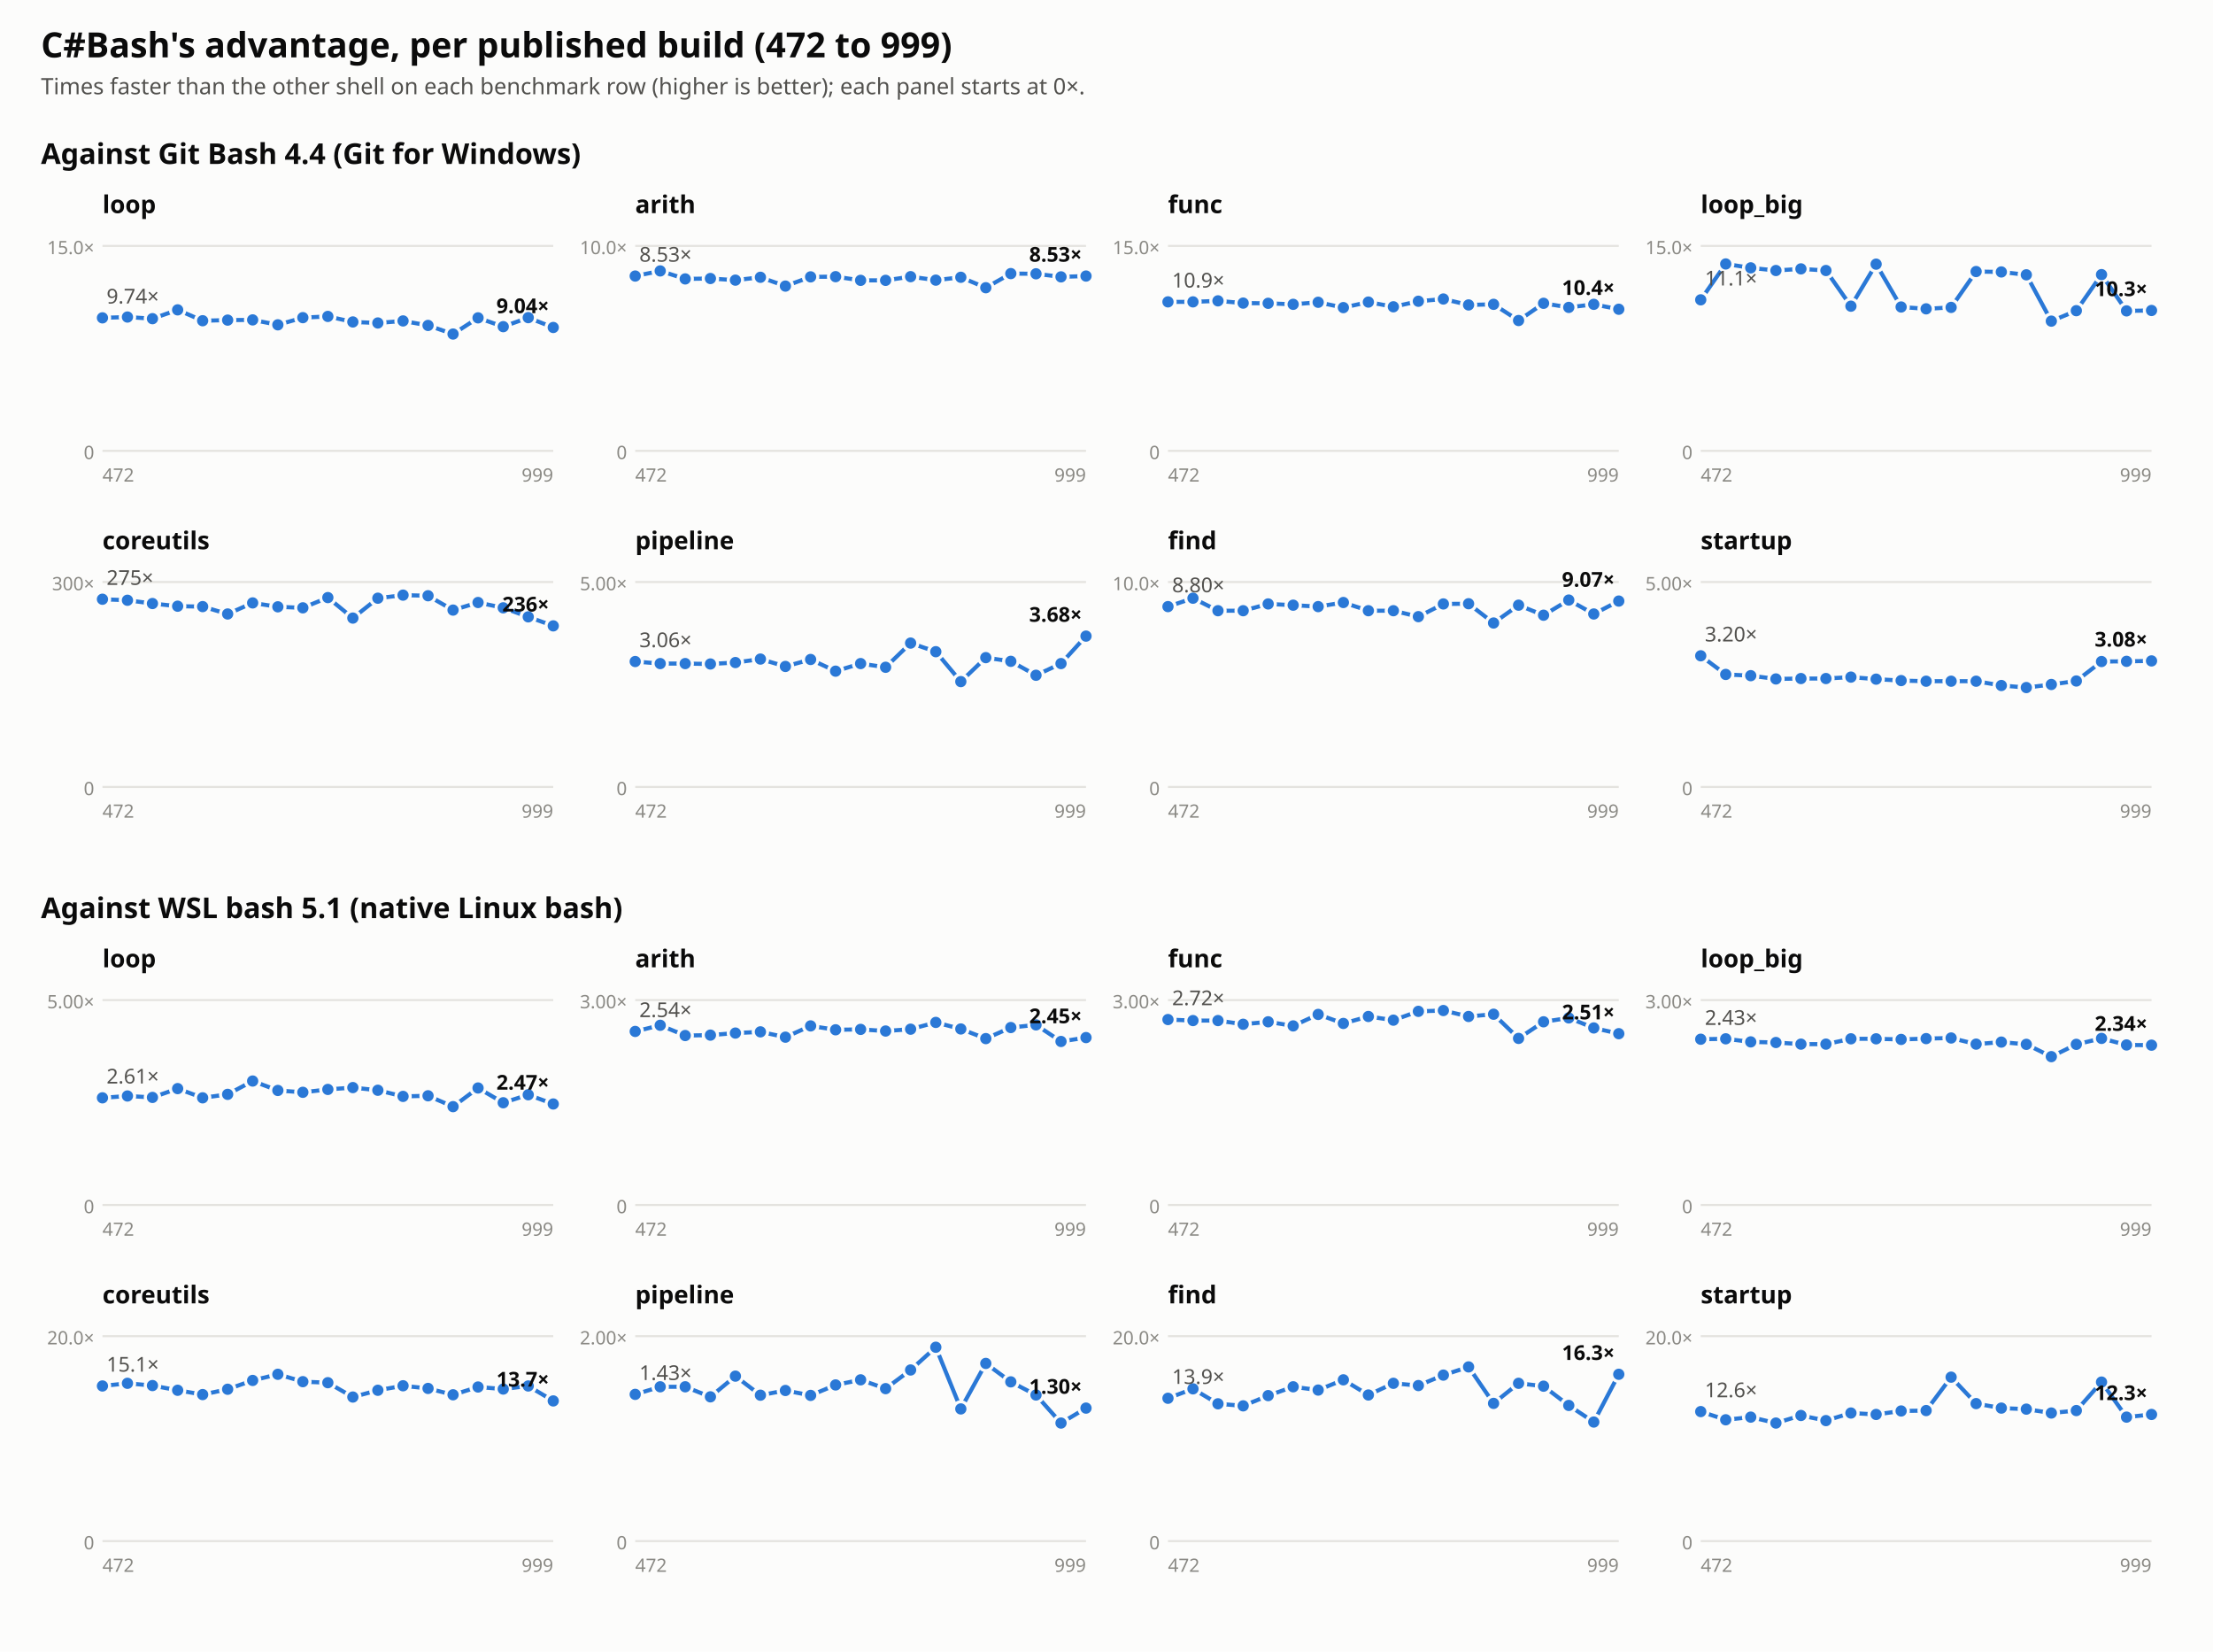
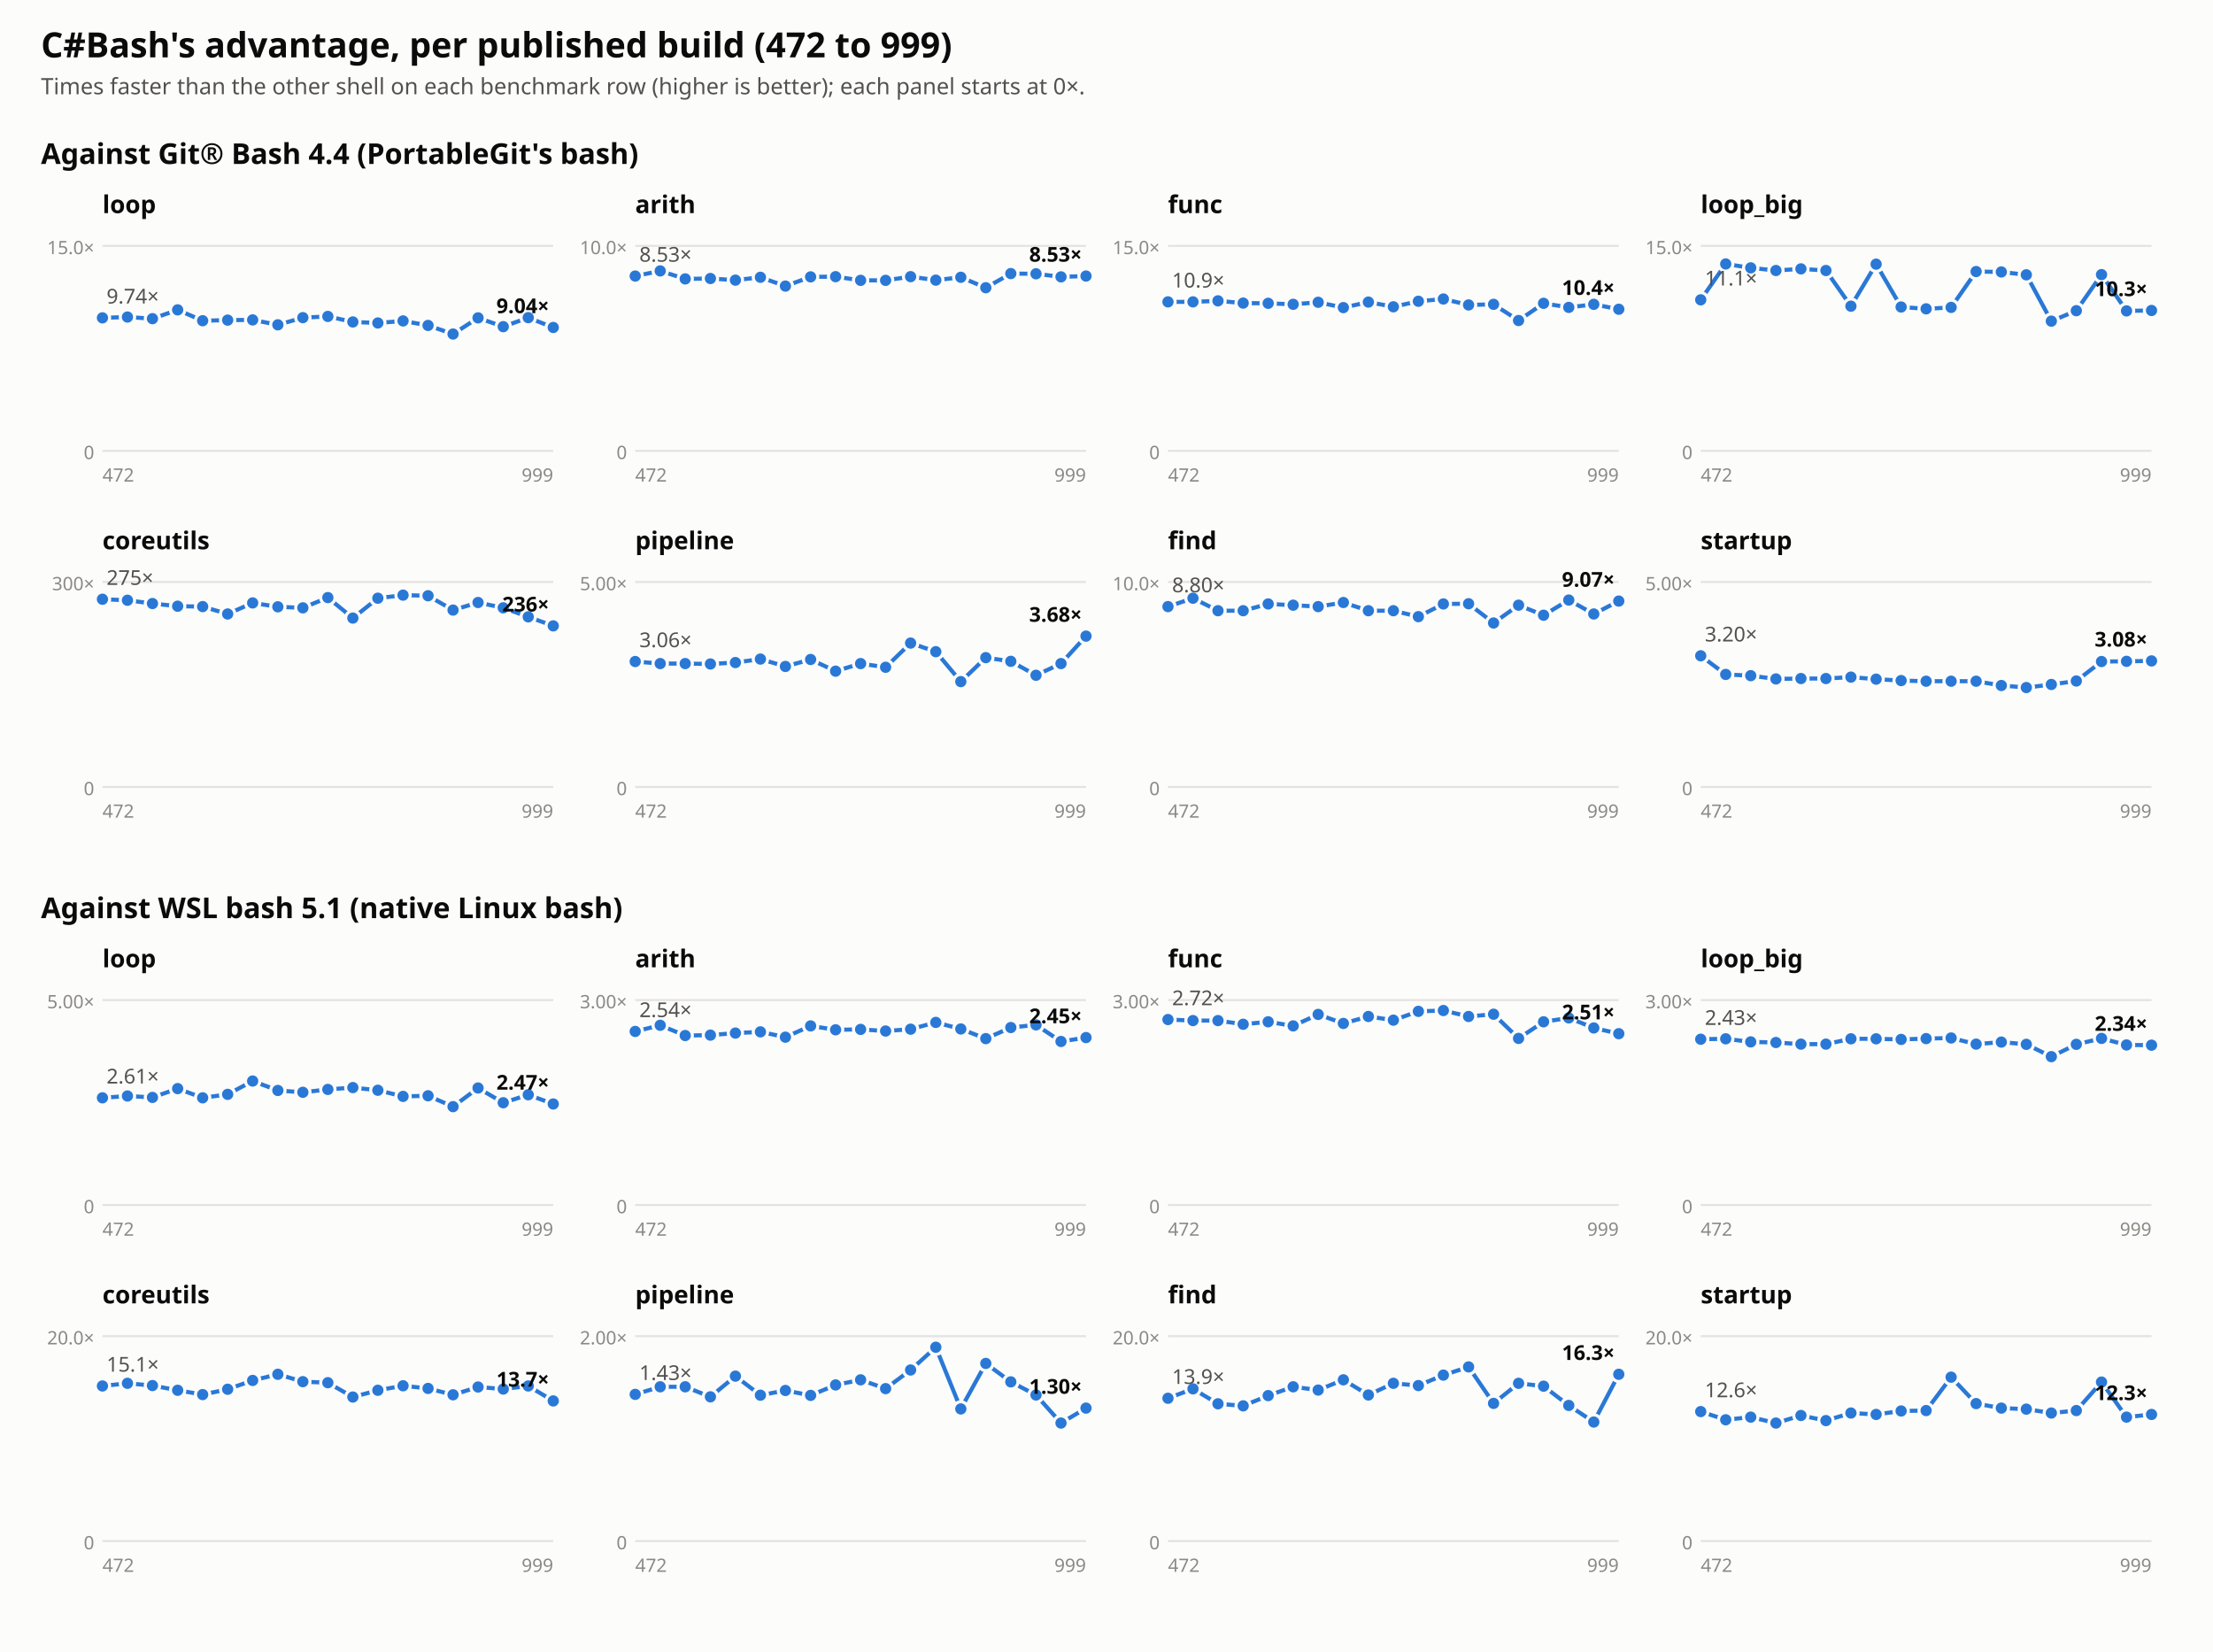
<svg xmlns="http://www.w3.org/2000/svg" viewBox="0 0 1080 806" width="1080" height="806" role="img" aria-label="C#Bash advantage per published build">
  <style>text{font-family:system-ui,Segoe UI,sans-serif;fill:#0b0b0b}.h1{font-size:17px;font-weight:600}.h2{font-size:14px;font-weight:600}.sub{font-size:11px;fill:#52514e}.pt{font-size:12px;font-weight:600}.ax{font-size:9px;fill:#8a8984}.val{font-size:10px;fill:#52514e}.b{font-weight:600;fill:#0b0b0b}.grid{stroke:#e4e3df;stroke-width:1}.line{fill:none;stroke:#2a78d6;stroke-width:2;stroke-linejoin:round}.dot{fill:#2a78d6;stroke:#fcfcfb;stroke-width:1.5}</style>
  <rect width="1080" height="806" fill="#fcfcfb" />
  <text class="h1" x="20" y="28">C#Bash's advantage, per published build (472 to 999)</text>
  <text class="sub" x="20" y="46">Times faster than the other shell on each benchmark row (higher is better); each panel starts at 0×.</text>
-   <text class="h2" x="20" y="80">Against Git Bash 4.4 (Git for Windows)</text>
+   <text class="h2" x="20" y="80">Against Git® Bash 4.4 (PortableGit's bash)</text>
  <text class="pt" x="50" y="104">loop</text>
  <line class="grid" x1="50" x2="270" y1="120" y2="120" />
  <line class="grid" x1="50" x2="270" y1="220" y2="220" />
  <text class="ax" x="46" y="124" text-anchor="end">15.0×</text>
  <text class="ax" x="46" y="224" text-anchor="end">0</text>
  <text class="ax" x="50" y="235">472</text>
  <text class="ax" x="270" y="235" text-anchor="end">999</text>
  <polyline class="line" points="50.0,155.1 62.2,154.7 74.4,155.5 86.7,151.2 98.9,156.5 111.1,156.2 123.3,156.1 135.6,158.5 147.8,155.0 160.0,154.4 172.2,157.1 184.4,157.6 196.7,156.6 208.9,158.8 221.1,163.0 233.3,155.1 245.6,159.4 257.8,155.0 270.0,159.8 " />
  <circle class="dot" cx="50.0" cy="155.1" r="3.5" />
  <circle class="dot" cx="62.2" cy="154.7" r="3.5" />
  <circle class="dot" cx="74.4" cy="155.5" r="3.5" />
  <circle class="dot" cx="86.7" cy="151.2" r="3.5" />
  <circle class="dot" cx="98.9" cy="156.5" r="3.5" />
  <circle class="dot" cx="111.1" cy="156.2" r="3.5" />
  <circle class="dot" cx="123.3" cy="156.1" r="3.5" />
  <circle class="dot" cx="135.6" cy="158.5" r="3.5" />
  <circle class="dot" cx="147.8" cy="155.0" r="3.5" />
  <circle class="dot" cx="160.0" cy="154.4" r="3.5" />
  <circle class="dot" cx="172.2" cy="157.1" r="3.5" />
  <circle class="dot" cx="184.4" cy="157.6" r="3.5" />
  <circle class="dot" cx="196.7" cy="156.6" r="3.5" />
  <circle class="dot" cx="208.9" cy="158.8" r="3.5" />
  <circle class="dot" cx="221.1" cy="163.0" r="3.5" />
  <circle class="dot" cx="233.3" cy="155.1" r="3.5" />
  <circle class="dot" cx="245.6" cy="159.4" r="3.5" />
  <circle class="dot" cx="257.8" cy="155.0" r="3.5" />
  <circle class="dot" cx="270.0" cy="159.8" r="3.5" />
  <text class="val" x="52.0" y="148.1">9.74×</text>
  <text class="val b" x="268.0" y="152.8" text-anchor="end">9.04×</text>
  <text class="pt" x="310" y="104">arith</text>
  <line class="grid" x1="310" x2="530" y1="120" y2="120" />
  <line class="grid" x1="310" x2="530" y1="220" y2="220" />
  <text class="ax" x="306" y="124" text-anchor="end">10.0×</text>
  <text class="ax" x="306" y="224" text-anchor="end">0</text>
  <text class="ax" x="310" y="235">472</text>
  <text class="ax" x="530" y="235" text-anchor="end">999</text>
  <polyline class="line" points="310.0,134.7 322.2,132.2 334.4,136.1 346.7,135.9 358.9,136.7 371.1,135.3 383.3,139.6 395.6,135.1 407.8,135.0 420.0,136.8 432.2,136.8 444.4,135.0 456.7,136.7 468.9,135.3 481.1,140.4 493.3,133.5 505.6,133.6 517.8,135.1 530.0,134.7 " />
  <circle class="dot" cx="310.0" cy="134.7" r="3.5" />
  <circle class="dot" cx="322.2" cy="132.2" r="3.5" />
  <circle class="dot" cx="334.4" cy="136.1" r="3.5" />
  <circle class="dot" cx="346.7" cy="135.9" r="3.5" />
  <circle class="dot" cx="358.9" cy="136.7" r="3.5" />
  <circle class="dot" cx="371.1" cy="135.3" r="3.5" />
  <circle class="dot" cx="383.3" cy="139.6" r="3.5" />
  <circle class="dot" cx="395.6" cy="135.1" r="3.5" />
  <circle class="dot" cx="407.8" cy="135.0" r="3.5" />
  <circle class="dot" cx="420.0" cy="136.8" r="3.5" />
  <circle class="dot" cx="432.2" cy="136.8" r="3.5" />
  <circle class="dot" cx="444.4" cy="135.0" r="3.5" />
  <circle class="dot" cx="456.7" cy="136.7" r="3.5" />
  <circle class="dot" cx="468.9" cy="135.3" r="3.5" />
  <circle class="dot" cx="481.1" cy="140.4" r="3.5" />
  <circle class="dot" cx="493.3" cy="133.5" r="3.5" />
  <circle class="dot" cx="505.6" cy="133.6" r="3.5" />
  <circle class="dot" cx="517.8" cy="135.1" r="3.5" />
  <circle class="dot" cx="530.0" cy="134.7" r="3.5" />
  <text class="val" x="312.0" y="127.7">8.53×</text>
  <text class="val b" x="528.0" y="127.7" text-anchor="end">8.53×</text>
  <text class="pt" x="570" y="104">func</text>
  <line class="grid" x1="570" x2="790" y1="120" y2="120" />
  <line class="grid" x1="570" x2="790" y1="220" y2="220" />
  <text class="ax" x="566" y="124" text-anchor="end">15.0×</text>
  <text class="ax" x="566" y="224" text-anchor="end">0</text>
  <text class="ax" x="570" y="235">472</text>
  <text class="ax" x="790" y="235" text-anchor="end">999</text>
  <polyline class="line" points="570.0,147.3 582.2,147.3 594.4,146.8 606.7,147.9 618.9,148.0 631.1,148.5 643.3,147.5 655.6,150.1 667.8,147.4 680.0,149.7 692.2,147.0 704.4,145.9 716.7,148.8 728.9,148.5 741.1,156.4 753.3,148.0 765.6,150.0 777.8,148.5 790.0,150.9 " />
  <circle class="dot" cx="570.0" cy="147.3" r="3.5" />
  <circle class="dot" cx="582.2" cy="147.3" r="3.5" />
  <circle class="dot" cx="594.4" cy="146.8" r="3.5" />
  <circle class="dot" cx="606.7" cy="147.9" r="3.5" />
  <circle class="dot" cx="618.9" cy="148.0" r="3.5" />
  <circle class="dot" cx="631.1" cy="148.5" r="3.5" />
  <circle class="dot" cx="643.3" cy="147.5" r="3.5" />
  <circle class="dot" cx="655.6" cy="150.1" r="3.5" />
  <circle class="dot" cx="667.8" cy="147.4" r="3.5" />
  <circle class="dot" cx="680.0" cy="149.7" r="3.5" />
  <circle class="dot" cx="692.2" cy="147.0" r="3.5" />
  <circle class="dot" cx="704.4" cy="145.9" r="3.5" />
  <circle class="dot" cx="716.7" cy="148.8" r="3.5" />
  <circle class="dot" cx="728.9" cy="148.5" r="3.5" />
  <circle class="dot" cx="741.1" cy="156.4" r="3.5" />
  <circle class="dot" cx="753.3" cy="148.0" r="3.5" />
  <circle class="dot" cx="765.6" cy="150.0" r="3.5" />
  <circle class="dot" cx="777.8" cy="148.5" r="3.5" />
  <circle class="dot" cx="790.0" cy="150.9" r="3.5" />
  <text class="val" x="572.0" y="140.3">10.9×</text>
  <text class="val b" x="788.0" y="143.9" text-anchor="end">10.4×</text>
  <text class="pt" x="830" y="104">loop_big</text>
  <line class="grid" x1="830" x2="1050" y1="120" y2="120" />
  <line class="grid" x1="830" x2="1050" y1="220" y2="220" />
  <text class="ax" x="826" y="124" text-anchor="end">15.0×</text>
  <text class="ax" x="826" y="224" text-anchor="end">0</text>
  <text class="ax" x="830" y="235">472</text>
  <text class="ax" x="1050" y="235" text-anchor="end">999</text>
  <polyline class="line" points="830.0,146.3 842.2,128.8 854.4,130.7 866.7,132.0 878.9,131.2 891.1,132.0 903.3,149.4 915.6,128.9 927.8,149.8 940.0,150.7 952.2,150.0 964.4,132.5 976.7,132.7 988.9,134.1 1001.1,156.7 1013.3,151.6 1025.6,134.0 1037.8,151.7 1050.0,151.5 " />
  <circle class="dot" cx="830.0" cy="146.3" r="3.5" />
  <circle class="dot" cx="842.2" cy="128.8" r="3.5" />
  <circle class="dot" cx="854.4" cy="130.7" r="3.5" />
  <circle class="dot" cx="866.7" cy="132.0" r="3.5" />
  <circle class="dot" cx="878.9" cy="131.2" r="3.5" />
  <circle class="dot" cx="891.1" cy="132.0" r="3.5" />
  <circle class="dot" cx="903.3" cy="149.4" r="3.5" />
  <circle class="dot" cx="915.6" cy="128.9" r="3.5" />
  <circle class="dot" cx="927.8" cy="149.8" r="3.5" />
  <circle class="dot" cx="940.0" cy="150.7" r="3.5" />
  <circle class="dot" cx="952.2" cy="150.0" r="3.5" />
  <circle class="dot" cx="964.4" cy="132.5" r="3.5" />
  <circle class="dot" cx="976.7" cy="132.7" r="3.5" />
  <circle class="dot" cx="988.9" cy="134.1" r="3.5" />
  <circle class="dot" cx="1001.1" cy="156.7" r="3.5" />
  <circle class="dot" cx="1013.3" cy="151.6" r="3.5" />
  <circle class="dot" cx="1025.6" cy="134.0" r="3.5" />
  <circle class="dot" cx="1037.8" cy="151.7" r="3.5" />
  <circle class="dot" cx="1050.0" cy="151.5" r="3.5" />
  <text class="val" x="832.0" y="139.3">11.1×</text>
  <text class="val b" x="1048.0" y="144.5" text-anchor="end">10.3×</text>
  <text class="pt" x="50" y="268">coreutils</text>
  <line class="grid" x1="50" x2="270" y1="284" y2="284" />
  <line class="grid" x1="50" x2="270" y1="384" y2="384" />
  <text class="ax" x="46" y="288" text-anchor="end">300×</text>
  <text class="ax" x="46" y="388" text-anchor="end">0</text>
  <text class="ax" x="50" y="399">472</text>
  <text class="ax" x="270" y="399" text-anchor="end">999</text>
  <polyline class="line" points="50.0,292.4 62.2,292.9 74.4,294.5 86.7,295.8 98.9,296.0 111.1,299.6 123.3,294.2 135.6,296.1 147.8,296.6 160.0,291.6 172.2,301.6 184.4,291.9 196.7,290.4 208.9,290.7 221.1,297.7 233.3,294.0 245.6,296.6 257.8,301.0 270.0,305.4 " />
  <circle class="dot" cx="50.0" cy="292.4" r="3.5" />
  <circle class="dot" cx="62.2" cy="292.9" r="3.5" />
  <circle class="dot" cx="74.4" cy="294.5" r="3.5" />
  <circle class="dot" cx="86.7" cy="295.8" r="3.5" />
  <circle class="dot" cx="98.9" cy="296.0" r="3.5" />
  <circle class="dot" cx="111.1" cy="299.6" r="3.5" />
  <circle class="dot" cx="123.3" cy="294.2" r="3.5" />
  <circle class="dot" cx="135.6" cy="296.1" r="3.5" />
  <circle class="dot" cx="147.8" cy="296.6" r="3.5" />
  <circle class="dot" cx="160.0" cy="291.6" r="3.5" />
  <circle class="dot" cx="172.2" cy="301.6" r="3.5" />
  <circle class="dot" cx="184.4" cy="291.9" r="3.5" />
  <circle class="dot" cx="196.7" cy="290.4" r="3.5" />
  <circle class="dot" cx="208.9" cy="290.7" r="3.5" />
  <circle class="dot" cx="221.1" cy="297.7" r="3.5" />
  <circle class="dot" cx="233.3" cy="294.0" r="3.5" />
  <circle class="dot" cx="245.6" cy="296.6" r="3.5" />
  <circle class="dot" cx="257.8" cy="301.0" r="3.5" />
  <circle class="dot" cx="270.0" cy="305.4" r="3.5" />
  <text class="val" x="52.0" y="285.4">275×</text>
  <text class="val b" x="268.0" y="298.4" text-anchor="end">236×</text>
  <text class="pt" x="310" y="268">pipeline</text>
  <line class="grid" x1="310" x2="530" y1="284" y2="284" />
  <line class="grid" x1="310" x2="530" y1="384" y2="384" />
  <text class="ax" x="306" y="288" text-anchor="end">5.00×</text>
  <text class="ax" x="306" y="388" text-anchor="end">0</text>
  <text class="ax" x="310" y="399">472</text>
  <text class="ax" x="530" y="399" text-anchor="end">999</text>
  <polyline class="line" points="310.0,322.8 322.2,323.8 334.4,323.8 346.7,324.0 358.9,323.3 371.1,321.6 383.3,325.2 395.6,321.8 407.8,327.5 420.0,323.8 432.2,325.6 444.4,313.8 456.7,318.0 468.9,332.6 481.1,320.9 493.3,322.7 505.6,329.5 517.8,323.8 530.0,310.4 " />
  <circle class="dot" cx="310.0" cy="322.8" r="3.5" />
  <circle class="dot" cx="322.2" cy="323.8" r="3.5" />
  <circle class="dot" cx="334.4" cy="323.8" r="3.5" />
  <circle class="dot" cx="346.7" cy="324.0" r="3.5" />
  <circle class="dot" cx="358.9" cy="323.3" r="3.5" />
  <circle class="dot" cx="371.1" cy="321.6" r="3.5" />
  <circle class="dot" cx="383.3" cy="325.2" r="3.5" />
  <circle class="dot" cx="395.6" cy="321.8" r="3.5" />
  <circle class="dot" cx="407.8" cy="327.5" r="3.5" />
  <circle class="dot" cx="420.0" cy="323.8" r="3.5" />
  <circle class="dot" cx="432.2" cy="325.6" r="3.5" />
  <circle class="dot" cx="444.4" cy="313.8" r="3.5" />
  <circle class="dot" cx="456.7" cy="318.0" r="3.5" />
  <circle class="dot" cx="468.9" cy="332.6" r="3.5" />
  <circle class="dot" cx="481.1" cy="320.9" r="3.5" />
  <circle class="dot" cx="493.3" cy="322.7" r="3.5" />
  <circle class="dot" cx="505.6" cy="329.5" r="3.5" />
  <circle class="dot" cx="517.8" cy="323.8" r="3.5" />
  <circle class="dot" cx="530.0" cy="310.4" r="3.5" />
  <text class="val" x="312.0" y="315.8">3.06×</text>
  <text class="val b" x="528.0" y="303.4" text-anchor="end">3.68×</text>
  <text class="pt" x="570" y="268">find</text>
  <line class="grid" x1="570" x2="790" y1="284" y2="284" />
  <line class="grid" x1="570" x2="790" y1="384" y2="384" />
  <text class="ax" x="566" y="288" text-anchor="end">10.0×</text>
  <text class="ax" x="566" y="388" text-anchor="end">0</text>
  <text class="ax" x="570" y="399">472</text>
  <text class="ax" x="790" y="399" text-anchor="end">999</text>
  <polyline class="line" points="570.0,296.0 582.2,291.9 594.4,298.0 606.7,298.0 618.9,294.7 631.1,295.3 643.3,296.0 655.6,294.0 667.8,298.0 680.0,298.0 692.2,300.9 704.4,294.7 716.7,294.6 728.9,304.0 741.1,295.3 753.3,300.2 765.6,292.8 777.8,299.6 790.0,293.3 " />
  <circle class="dot" cx="570.0" cy="296.0" r="3.5" />
  <circle class="dot" cx="582.2" cy="291.9" r="3.5" />
  <circle class="dot" cx="594.4" cy="298.0" r="3.5" />
  <circle class="dot" cx="606.7" cy="298.0" r="3.5" />
  <circle class="dot" cx="618.9" cy="294.7" r="3.5" />
  <circle class="dot" cx="631.1" cy="295.3" r="3.5" />
  <circle class="dot" cx="643.3" cy="296.0" r="3.5" />
  <circle class="dot" cx="655.6" cy="294.0" r="3.5" />
  <circle class="dot" cx="667.8" cy="298.0" r="3.5" />
  <circle class="dot" cx="680.0" cy="298.0" r="3.5" />
  <circle class="dot" cx="692.2" cy="300.9" r="3.5" />
  <circle class="dot" cx="704.4" cy="294.7" r="3.5" />
  <circle class="dot" cx="716.7" cy="294.6" r="3.5" />
  <circle class="dot" cx="728.9" cy="304.0" r="3.5" />
  <circle class="dot" cx="741.1" cy="295.3" r="3.5" />
  <circle class="dot" cx="753.3" cy="300.2" r="3.5" />
  <circle class="dot" cx="765.6" cy="292.8" r="3.5" />
  <circle class="dot" cx="777.8" cy="299.6" r="3.5" />
  <circle class="dot" cx="790.0" cy="293.3" r="3.5" />
  <text class="val" x="572.0" y="289.0">8.80×</text>
  <text class="val b" x="788.0" y="286.3" text-anchor="end">9.07×</text>
  <text class="pt" x="830" y="268">startup</text>
  <line class="grid" x1="830" x2="1050" y1="284" y2="284" />
  <line class="grid" x1="830" x2="1050" y1="384" y2="384" />
  <text class="ax" x="826" y="288" text-anchor="end">5.00×</text>
  <text class="ax" x="826" y="388" text-anchor="end">0</text>
  <text class="ax" x="830" y="399">472</text>
  <text class="ax" x="1050" y="399" text-anchor="end">999</text>
  <polyline class="line" points="830.0,320.0 842.2,329.1 854.4,329.7 866.7,331.3 878.9,331.1 891.1,331.1 903.3,330.4 915.6,331.4 927.8,332.1 940.0,332.4 952.2,332.4 964.4,332.4 976.7,334.5 988.9,335.5 1001.1,334.0 1013.3,332.3 1025.6,322.8 1037.8,322.7 1050.0,322.5 " />
  <circle class="dot" cx="830.0" cy="320.0" r="3.5" />
  <circle class="dot" cx="842.2" cy="329.1" r="3.5" />
  <circle class="dot" cx="854.4" cy="329.7" r="3.5" />
  <circle class="dot" cx="866.7" cy="331.3" r="3.5" />
  <circle class="dot" cx="878.9" cy="331.1" r="3.5" />
  <circle class="dot" cx="891.1" cy="331.1" r="3.5" />
  <circle class="dot" cx="903.3" cy="330.4" r="3.5" />
  <circle class="dot" cx="915.6" cy="331.4" r="3.5" />
  <circle class="dot" cx="927.8" cy="332.1" r="3.5" />
  <circle class="dot" cx="940.0" cy="332.4" r="3.5" />
  <circle class="dot" cx="952.2" cy="332.4" r="3.5" />
  <circle class="dot" cx="964.4" cy="332.4" r="3.5" />
  <circle class="dot" cx="976.7" cy="334.5" r="3.5" />
  <circle class="dot" cx="988.9" cy="335.5" r="3.5" />
  <circle class="dot" cx="1001.1" cy="334.0" r="3.5" />
  <circle class="dot" cx="1013.3" cy="332.3" r="3.5" />
  <circle class="dot" cx="1025.6" cy="322.8" r="3.5" />
  <circle class="dot" cx="1037.8" cy="322.7" r="3.5" />
  <circle class="dot" cx="1050.0" cy="322.5" r="3.5" />
  <text class="val" x="832.0" y="313.0">3.20×</text>
  <text class="val b" x="1048.0" y="315.5" text-anchor="end">3.08×</text>
  <text class="h2" x="20" y="448">Against WSL bash 5.1 (native Linux bash)</text>
  <text class="pt" x="50" y="472">loop</text>
  <line class="grid" x1="50" x2="270" y1="488" y2="488" />
  <line class="grid" x1="50" x2="270" y1="588" y2="588" />
  <text class="ax" x="46" y="492" text-anchor="end">5.00×</text>
  <text class="ax" x="46" y="592" text-anchor="end">0</text>
  <text class="ax" x="50" y="603">472</text>
  <text class="ax" x="270" y="603" text-anchor="end">999</text>
  <polyline class="line" points="50.0,535.7 62.2,534.8 74.4,535.5 86.7,531.2 98.9,535.7 111.1,534.0 123.3,527.5 135.6,532.1 147.8,533.0 160.0,531.6 172.2,530.7 184.4,532.0 196.7,535.0 208.9,534.7 221.1,540.0 233.3,530.9 245.6,538.1 257.8,534.2 270.0,538.7 " />
  <circle class="dot" cx="50.0" cy="535.7" r="3.5" />
  <circle class="dot" cx="62.2" cy="534.8" r="3.5" />
  <circle class="dot" cx="74.4" cy="535.5" r="3.5" />
  <circle class="dot" cx="86.7" cy="531.2" r="3.5" />
  <circle class="dot" cx="98.9" cy="535.7" r="3.5" />
  <circle class="dot" cx="111.1" cy="534.0" r="3.5" />
  <circle class="dot" cx="123.3" cy="527.5" r="3.5" />
  <circle class="dot" cx="135.6" cy="532.1" r="3.5" />
  <circle class="dot" cx="147.8" cy="533.0" r="3.5" />
  <circle class="dot" cx="160.0" cy="531.6" r="3.5" />
  <circle class="dot" cx="172.2" cy="530.7" r="3.5" />
  <circle class="dot" cx="184.4" cy="532.0" r="3.5" />
  <circle class="dot" cx="196.7" cy="535.0" r="3.5" />
  <circle class="dot" cx="208.9" cy="534.7" r="3.5" />
  <circle class="dot" cx="221.1" cy="540.0" r="3.5" />
  <circle class="dot" cx="233.3" cy="530.9" r="3.5" />
  <circle class="dot" cx="245.6" cy="538.1" r="3.5" />
  <circle class="dot" cx="257.8" cy="534.2" r="3.5" />
  <circle class="dot" cx="270.0" cy="538.7" r="3.5" />
  <text class="val" x="52.0" y="528.7">2.61×</text>
  <text class="val b" x="268.0" y="531.7" text-anchor="end">2.47×</text>
  <text class="pt" x="310" y="472">arith</text>
  <line class="grid" x1="310" x2="530" y1="488" y2="488" />
  <line class="grid" x1="310" x2="530" y1="588" y2="588" />
  <text class="ax" x="306" y="492" text-anchor="end">3.00×</text>
  <text class="ax" x="306" y="592" text-anchor="end">0</text>
  <text class="ax" x="310" y="603">472</text>
  <text class="ax" x="530" y="603" text-anchor="end">999</text>
  <polyline class="line" points="310.0,503.3 322.2,500.3 334.4,505.3 346.7,505.1 358.9,504.1 371.1,503.5 383.3,506.1 395.6,500.6 407.8,502.5 420.0,502.3 432.2,503.1 444.4,502.2 456.7,498.9 468.9,502.1 481.1,506.8 493.3,501.4 505.6,500.1 517.8,508.2 530.0,506.3 " />
  <circle class="dot" cx="310.0" cy="503.3" r="3.5" />
  <circle class="dot" cx="322.2" cy="500.3" r="3.5" />
  <circle class="dot" cx="334.4" cy="505.3" r="3.5" />
  <circle class="dot" cx="346.7" cy="505.1" r="3.5" />
  <circle class="dot" cx="358.9" cy="504.1" r="3.5" />
  <circle class="dot" cx="371.1" cy="503.5" r="3.5" />
  <circle class="dot" cx="383.3" cy="506.1" r="3.5" />
  <circle class="dot" cx="395.6" cy="500.6" r="3.5" />
  <circle class="dot" cx="407.8" cy="502.5" r="3.5" />
  <circle class="dot" cx="420.0" cy="502.3" r="3.5" />
  <circle class="dot" cx="432.2" cy="503.1" r="3.5" />
  <circle class="dot" cx="444.4" cy="502.2" r="3.5" />
  <circle class="dot" cx="456.7" cy="498.9" r="3.5" />
  <circle class="dot" cx="468.9" cy="502.1" r="3.5" />
  <circle class="dot" cx="481.1" cy="506.8" r="3.5" />
  <circle class="dot" cx="493.3" cy="501.4" r="3.5" />
  <circle class="dot" cx="505.6" cy="500.1" r="3.5" />
  <circle class="dot" cx="517.8" cy="508.2" r="3.5" />
  <circle class="dot" cx="530.0" cy="506.3" r="3.5" />
  <text class="val" x="312.0" y="496.3">2.54×</text>
  <text class="val b" x="528.0" y="499.3" text-anchor="end">2.45×</text>
  <text class="pt" x="570" y="472">func</text>
  <line class="grid" x1="570" x2="790" y1="488" y2="488" />
  <line class="grid" x1="570" x2="790" y1="588" y2="588" />
  <text class="ax" x="566" y="492" text-anchor="end">3.00×</text>
  <text class="ax" x="566" y="592" text-anchor="end">0</text>
  <text class="ax" x="570" y="603">472</text>
  <text class="ax" x="790" y="603" text-anchor="end">999</text>
  <polyline class="line" points="570.0,497.5 582.2,498.0 594.4,498.0 606.7,499.8 618.9,498.6 631.1,500.6 643.3,495.0 655.6,499.4 667.8,496.0 680.0,497.8 692.2,493.5 704.4,493.1 716.7,496.0 728.9,494.9 741.1,506.7 753.3,498.6 765.6,496.7 777.8,501.6 790.0,504.4 " />
  <circle class="dot" cx="570.0" cy="497.5" r="3.5" />
  <circle class="dot" cx="582.2" cy="498.0" r="3.5" />
  <circle class="dot" cx="594.4" cy="498.0" r="3.5" />
  <circle class="dot" cx="606.7" cy="499.8" r="3.5" />
  <circle class="dot" cx="618.9" cy="498.6" r="3.5" />
  <circle class="dot" cx="631.1" cy="500.6" r="3.5" />
  <circle class="dot" cx="643.3" cy="495.0" r="3.5" />
  <circle class="dot" cx="655.6" cy="499.4" r="3.5" />
  <circle class="dot" cx="667.8" cy="496.0" r="3.5" />
  <circle class="dot" cx="680.0" cy="497.8" r="3.5" />
  <circle class="dot" cx="692.2" cy="493.5" r="3.5" />
  <circle class="dot" cx="704.4" cy="493.1" r="3.5" />
  <circle class="dot" cx="716.7" cy="496.0" r="3.5" />
  <circle class="dot" cx="728.9" cy="494.9" r="3.5" />
  <circle class="dot" cx="741.1" cy="506.7" r="3.5" />
  <circle class="dot" cx="753.3" cy="498.6" r="3.5" />
  <circle class="dot" cx="765.6" cy="496.7" r="3.5" />
  <circle class="dot" cx="777.8" cy="501.6" r="3.5" />
  <circle class="dot" cx="790.0" cy="504.4" r="3.5" />
  <text class="val" x="572.0" y="490.5">2.72×</text>
  <text class="val b" x="788.0" y="497.4" text-anchor="end">2.51×</text>
  <text class="pt" x="830" y="472">loop_big</text>
  <line class="grid" x1="830" x2="1050" y1="488" y2="488" />
  <line class="grid" x1="830" x2="1050" y1="588" y2="588" />
  <text class="ax" x="826" y="492" text-anchor="end">3.00×</text>
  <text class="ax" x="826" y="592" text-anchor="end">0</text>
  <text class="ax" x="830" y="603">472</text>
  <text class="ax" x="1050" y="603" text-anchor="end">999</text>
  <polyline class="line" points="830.0,507.1 842.2,506.9 854.4,508.4 866.7,508.7 878.9,509.5 891.1,509.5 903.3,506.9 915.6,506.9 927.8,507.2 940.0,506.8 952.2,506.5 964.4,509.5 976.7,508.5 988.9,509.6 1001.1,515.6 1013.3,509.6 1025.6,506.7 1037.8,509.9 1050.0,510.0 " />
  <circle class="dot" cx="830.0" cy="507.1" r="3.5" />
  <circle class="dot" cx="842.2" cy="506.9" r="3.5" />
  <circle class="dot" cx="854.4" cy="508.4" r="3.5" />
  <circle class="dot" cx="866.7" cy="508.7" r="3.5" />
  <circle class="dot" cx="878.9" cy="509.5" r="3.5" />
  <circle class="dot" cx="891.1" cy="509.5" r="3.5" />
  <circle class="dot" cx="903.3" cy="506.9" r="3.5" />
  <circle class="dot" cx="915.6" cy="506.9" r="3.5" />
  <circle class="dot" cx="927.8" cy="507.2" r="3.5" />
  <circle class="dot" cx="940.0" cy="506.8" r="3.5" />
  <circle class="dot" cx="952.2" cy="506.5" r="3.5" />
  <circle class="dot" cx="964.4" cy="509.5" r="3.5" />
  <circle class="dot" cx="976.7" cy="508.5" r="3.5" />
  <circle class="dot" cx="988.9" cy="509.6" r="3.5" />
  <circle class="dot" cx="1001.1" cy="515.6" r="3.5" />
  <circle class="dot" cx="1013.3" cy="509.6" r="3.5" />
  <circle class="dot" cx="1025.6" cy="506.7" r="3.5" />
  <circle class="dot" cx="1037.8" cy="509.9" r="3.5" />
  <circle class="dot" cx="1050.0" cy="510.0" r="3.5" />
  <text class="val" x="832.0" y="500.1">2.43×</text>
  <text class="val b" x="1048.0" y="503.0" text-anchor="end">2.34×</text>
  <text class="pt" x="50" y="636">coreutils</text>
  <line class="grid" x1="50" x2="270" y1="652" y2="652" />
  <line class="grid" x1="50" x2="270" y1="752" y2="752" />
  <text class="ax" x="46" y="656" text-anchor="end">20.0×</text>
  <text class="ax" x="46" y="756" text-anchor="end">0</text>
  <text class="ax" x="50" y="767">472</text>
  <text class="ax" x="270" y="767" text-anchor="end">999</text>
  <polyline class="line" points="50.0,676.3 62.2,675.0 74.4,676.1 86.7,678.4 98.9,680.5 111.1,677.9 123.3,673.6 135.6,670.6 147.8,674.2 160.0,674.7 172.2,681.7 184.4,678.4 196.7,676.2 208.9,677.5 221.1,680.6 233.3,676.8 245.6,677.8 257.8,676.3 270.0,683.6 " />
  <circle class="dot" cx="50.0" cy="676.3" r="3.5" />
  <circle class="dot" cx="62.2" cy="675.0" r="3.5" />
  <circle class="dot" cx="74.4" cy="676.1" r="3.5" />
  <circle class="dot" cx="86.7" cy="678.4" r="3.5" />
  <circle class="dot" cx="98.9" cy="680.5" r="3.5" />
  <circle class="dot" cx="111.1" cy="677.9" r="3.5" />
  <circle class="dot" cx="123.3" cy="673.6" r="3.5" />
  <circle class="dot" cx="135.6" cy="670.6" r="3.5" />
  <circle class="dot" cx="147.8" cy="674.2" r="3.5" />
  <circle class="dot" cx="160.0" cy="674.7" r="3.5" />
  <circle class="dot" cx="172.2" cy="681.7" r="3.5" />
  <circle class="dot" cx="184.4" cy="678.4" r="3.5" />
  <circle class="dot" cx="196.7" cy="676.2" r="3.5" />
  <circle class="dot" cx="208.9" cy="677.5" r="3.5" />
  <circle class="dot" cx="221.1" cy="680.6" r="3.5" />
  <circle class="dot" cx="233.3" cy="676.8" r="3.5" />
  <circle class="dot" cx="245.6" cy="677.8" r="3.5" />
  <circle class="dot" cx="257.8" cy="676.3" r="3.5" />
  <circle class="dot" cx="270.0" cy="683.6" r="3.5" />
  <text class="val" x="52.0" y="669.3">15.1×</text>
  <text class="val b" x="268.0" y="676.6" text-anchor="end">13.7×</text>
  <text class="pt" x="310" y="636">pipeline</text>
  <line class="grid" x1="310" x2="530" y1="652" y2="652" />
  <line class="grid" x1="310" x2="530" y1="752" y2="752" />
  <text class="ax" x="306" y="656" text-anchor="end">2.00×</text>
  <text class="ax" x="306" y="756" text-anchor="end">0</text>
  <text class="ax" x="310" y="767">472</text>
  <text class="ax" x="530" y="767" text-anchor="end">999</text>
  <polyline class="line" points="310.0,680.4 322.2,676.7 334.4,676.7 346.7,681.6 358.9,671.5 371.1,680.8 383.3,678.5 395.6,680.9 407.8,675.8 420.0,673.3 432.2,677.6 444.4,668.5 456.7,657.4 468.9,687.5 481.1,665.3 493.3,674.3 505.6,680.7 517.8,694.4 530.0,687.1 " />
  <circle class="dot" cx="310.0" cy="680.4" r="3.5" />
  <circle class="dot" cx="322.2" cy="676.7" r="3.5" />
  <circle class="dot" cx="334.4" cy="676.7" r="3.5" />
  <circle class="dot" cx="346.7" cy="681.6" r="3.5" />
  <circle class="dot" cx="358.9" cy="671.5" r="3.5" />
  <circle class="dot" cx="371.1" cy="680.8" r="3.5" />
  <circle class="dot" cx="383.3" cy="678.5" r="3.5" />
  <circle class="dot" cx="395.6" cy="680.9" r="3.5" />
  <circle class="dot" cx="407.8" cy="675.8" r="3.5" />
  <circle class="dot" cx="420.0" cy="673.3" r="3.5" />
  <circle class="dot" cx="432.2" cy="677.6" r="3.5" />
  <circle class="dot" cx="444.4" cy="668.5" r="3.5" />
  <circle class="dot" cx="456.7" cy="657.4" r="3.5" />
  <circle class="dot" cx="468.9" cy="687.5" r="3.5" />
  <circle class="dot" cx="481.1" cy="665.3" r="3.5" />
  <circle class="dot" cx="493.3" cy="674.3" r="3.5" />
  <circle class="dot" cx="505.6" cy="680.7" r="3.5" />
  <circle class="dot" cx="517.8" cy="694.4" r="3.5" />
  <circle class="dot" cx="530.0" cy="687.1" r="3.5" />
  <text class="val" x="312.0" y="673.4">1.43×</text>
  <text class="val b" x="528.0" y="680.1" text-anchor="end">1.30×</text>
  <text class="pt" x="570" y="636">find</text>
  <line class="grid" x1="570" x2="790" y1="652" y2="652" />
  <line class="grid" x1="570" x2="790" y1="752" y2="752" />
  <text class="ax" x="566" y="656" text-anchor="end">20.0×</text>
  <text class="ax" x="566" y="756" text-anchor="end">0</text>
  <text class="ax" x="570" y="767">472</text>
  <text class="ax" x="790" y="767" text-anchor="end">999</text>
  <polyline class="line" points="570.0,682.3 582.2,677.7 594.4,685.0 606.7,686.0 618.9,681.0 631.1,676.7 643.3,678.3 655.6,673.3 667.8,680.7 680.0,675.0 692.2,676.1 704.4,671.0 716.7,667.0 728.9,684.8 741.1,675.0 753.3,676.4 765.6,685.8 777.8,693.9 790.0,670.6 " />
  <circle class="dot" cx="570.0" cy="682.3" r="3.5" />
  <circle class="dot" cx="582.2" cy="677.7" r="3.5" />
  <circle class="dot" cx="594.4" cy="685.0" r="3.5" />
  <circle class="dot" cx="606.7" cy="686.0" r="3.5" />
  <circle class="dot" cx="618.9" cy="681.0" r="3.5" />
  <circle class="dot" cx="631.1" cy="676.7" r="3.5" />
  <circle class="dot" cx="643.3" cy="678.3" r="3.5" />
  <circle class="dot" cx="655.6" cy="673.3" r="3.5" />
  <circle class="dot" cx="667.8" cy="680.7" r="3.5" />
  <circle class="dot" cx="680.0" cy="675.0" r="3.5" />
  <circle class="dot" cx="692.2" cy="676.1" r="3.5" />
  <circle class="dot" cx="704.4" cy="671.0" r="3.5" />
  <circle class="dot" cx="716.7" cy="667.0" r="3.5" />
  <circle class="dot" cx="728.9" cy="684.8" r="3.5" />
  <circle class="dot" cx="741.1" cy="675.0" r="3.5" />
  <circle class="dot" cx="753.3" cy="676.4" r="3.5" />
  <circle class="dot" cx="765.6" cy="685.8" r="3.5" />
  <circle class="dot" cx="777.8" cy="693.9" r="3.5" />
  <circle class="dot" cx="790.0" cy="670.6" r="3.5" />
  <text class="val" x="572.0" y="675.3">13.9×</text>
  <text class="val b" x="788.0" y="663.6" text-anchor="end">16.3×</text>
  <text class="pt" x="830" y="636">startup</text>
  <line class="grid" x1="830" x2="1050" y1="652" y2="652" />
  <line class="grid" x1="830" x2="1050" y1="752" y2="752" />
  <text class="ax" x="826" y="656" text-anchor="end">20.0×</text>
  <text class="ax" x="826" y="756" text-anchor="end">0</text>
  <text class="ax" x="830" y="767">472</text>
  <text class="ax" x="1050" y="767" text-anchor="end">999</text>
  <polyline class="line" points="830.0,688.8 842.2,692.8 854.4,691.5 866.7,694.4 878.9,690.7 891.1,693.2 903.3,689.5 915.6,690.2 927.8,688.5 940.0,688.3 952.2,672.0 964.4,684.9 976.7,687.1 988.9,687.6 1001.1,689.5 1013.3,688.3 1025.6,674.4 1037.8,691.5 1050.0,690.2 " />
  <circle class="dot" cx="830.0" cy="688.8" r="3.5" />
  <circle class="dot" cx="842.2" cy="692.8" r="3.5" />
  <circle class="dot" cx="854.4" cy="691.5" r="3.5" />
  <circle class="dot" cx="866.7" cy="694.4" r="3.5" />
  <circle class="dot" cx="878.9" cy="690.7" r="3.5" />
  <circle class="dot" cx="891.1" cy="693.2" r="3.5" />
  <circle class="dot" cx="903.3" cy="689.5" r="3.5" />
  <circle class="dot" cx="915.6" cy="690.2" r="3.5" />
  <circle class="dot" cx="927.8" cy="688.5" r="3.5" />
  <circle class="dot" cx="940.0" cy="688.3" r="3.5" />
  <circle class="dot" cx="952.2" cy="672.0" r="3.5" />
  <circle class="dot" cx="964.4" cy="684.9" r="3.5" />
  <circle class="dot" cx="976.7" cy="687.1" r="3.5" />
  <circle class="dot" cx="988.9" cy="687.6" r="3.5" />
  <circle class="dot" cx="1001.1" cy="689.5" r="3.5" />
  <circle class="dot" cx="1013.3" cy="688.3" r="3.5" />
  <circle class="dot" cx="1025.6" cy="674.4" r="3.5" />
  <circle class="dot" cx="1037.8" cy="691.5" r="3.5" />
  <circle class="dot" cx="1050.0" cy="690.2" r="3.5" />
  <text class="val" x="832.0" y="681.8">12.6×</text>
  <text class="val b" x="1048.0" y="683.2" text-anchor="end">12.3×</text>
</svg>
